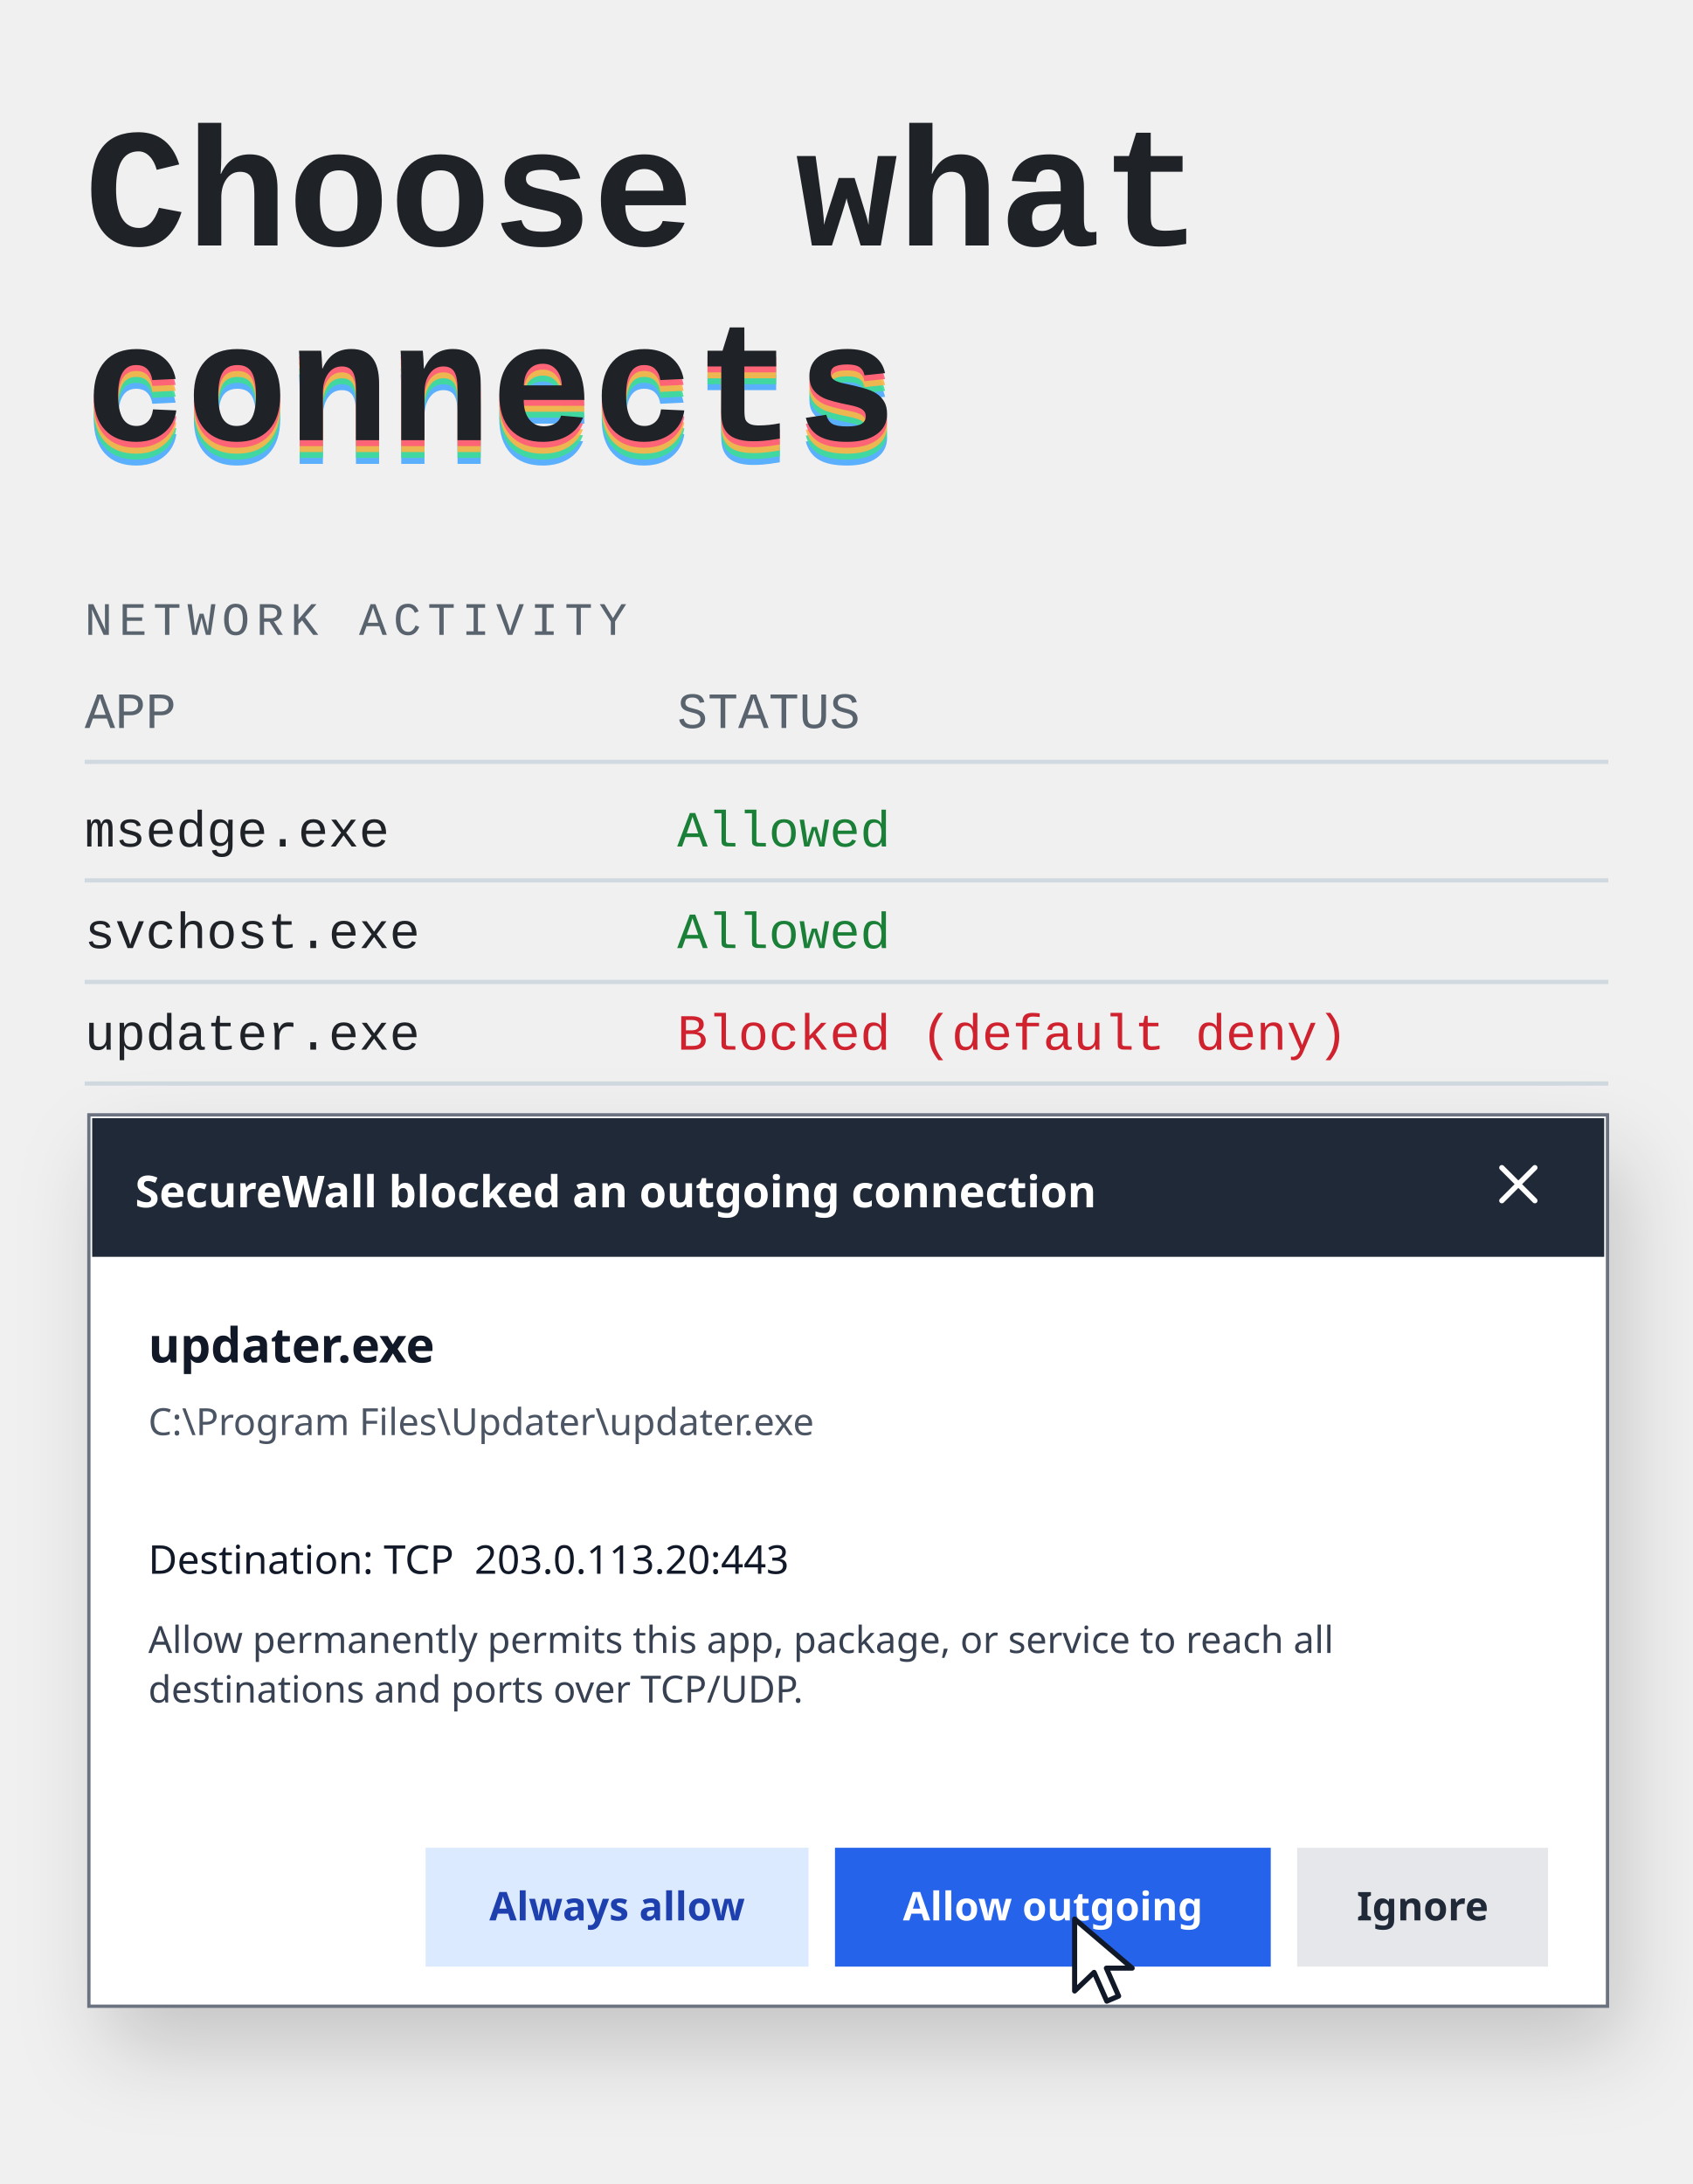
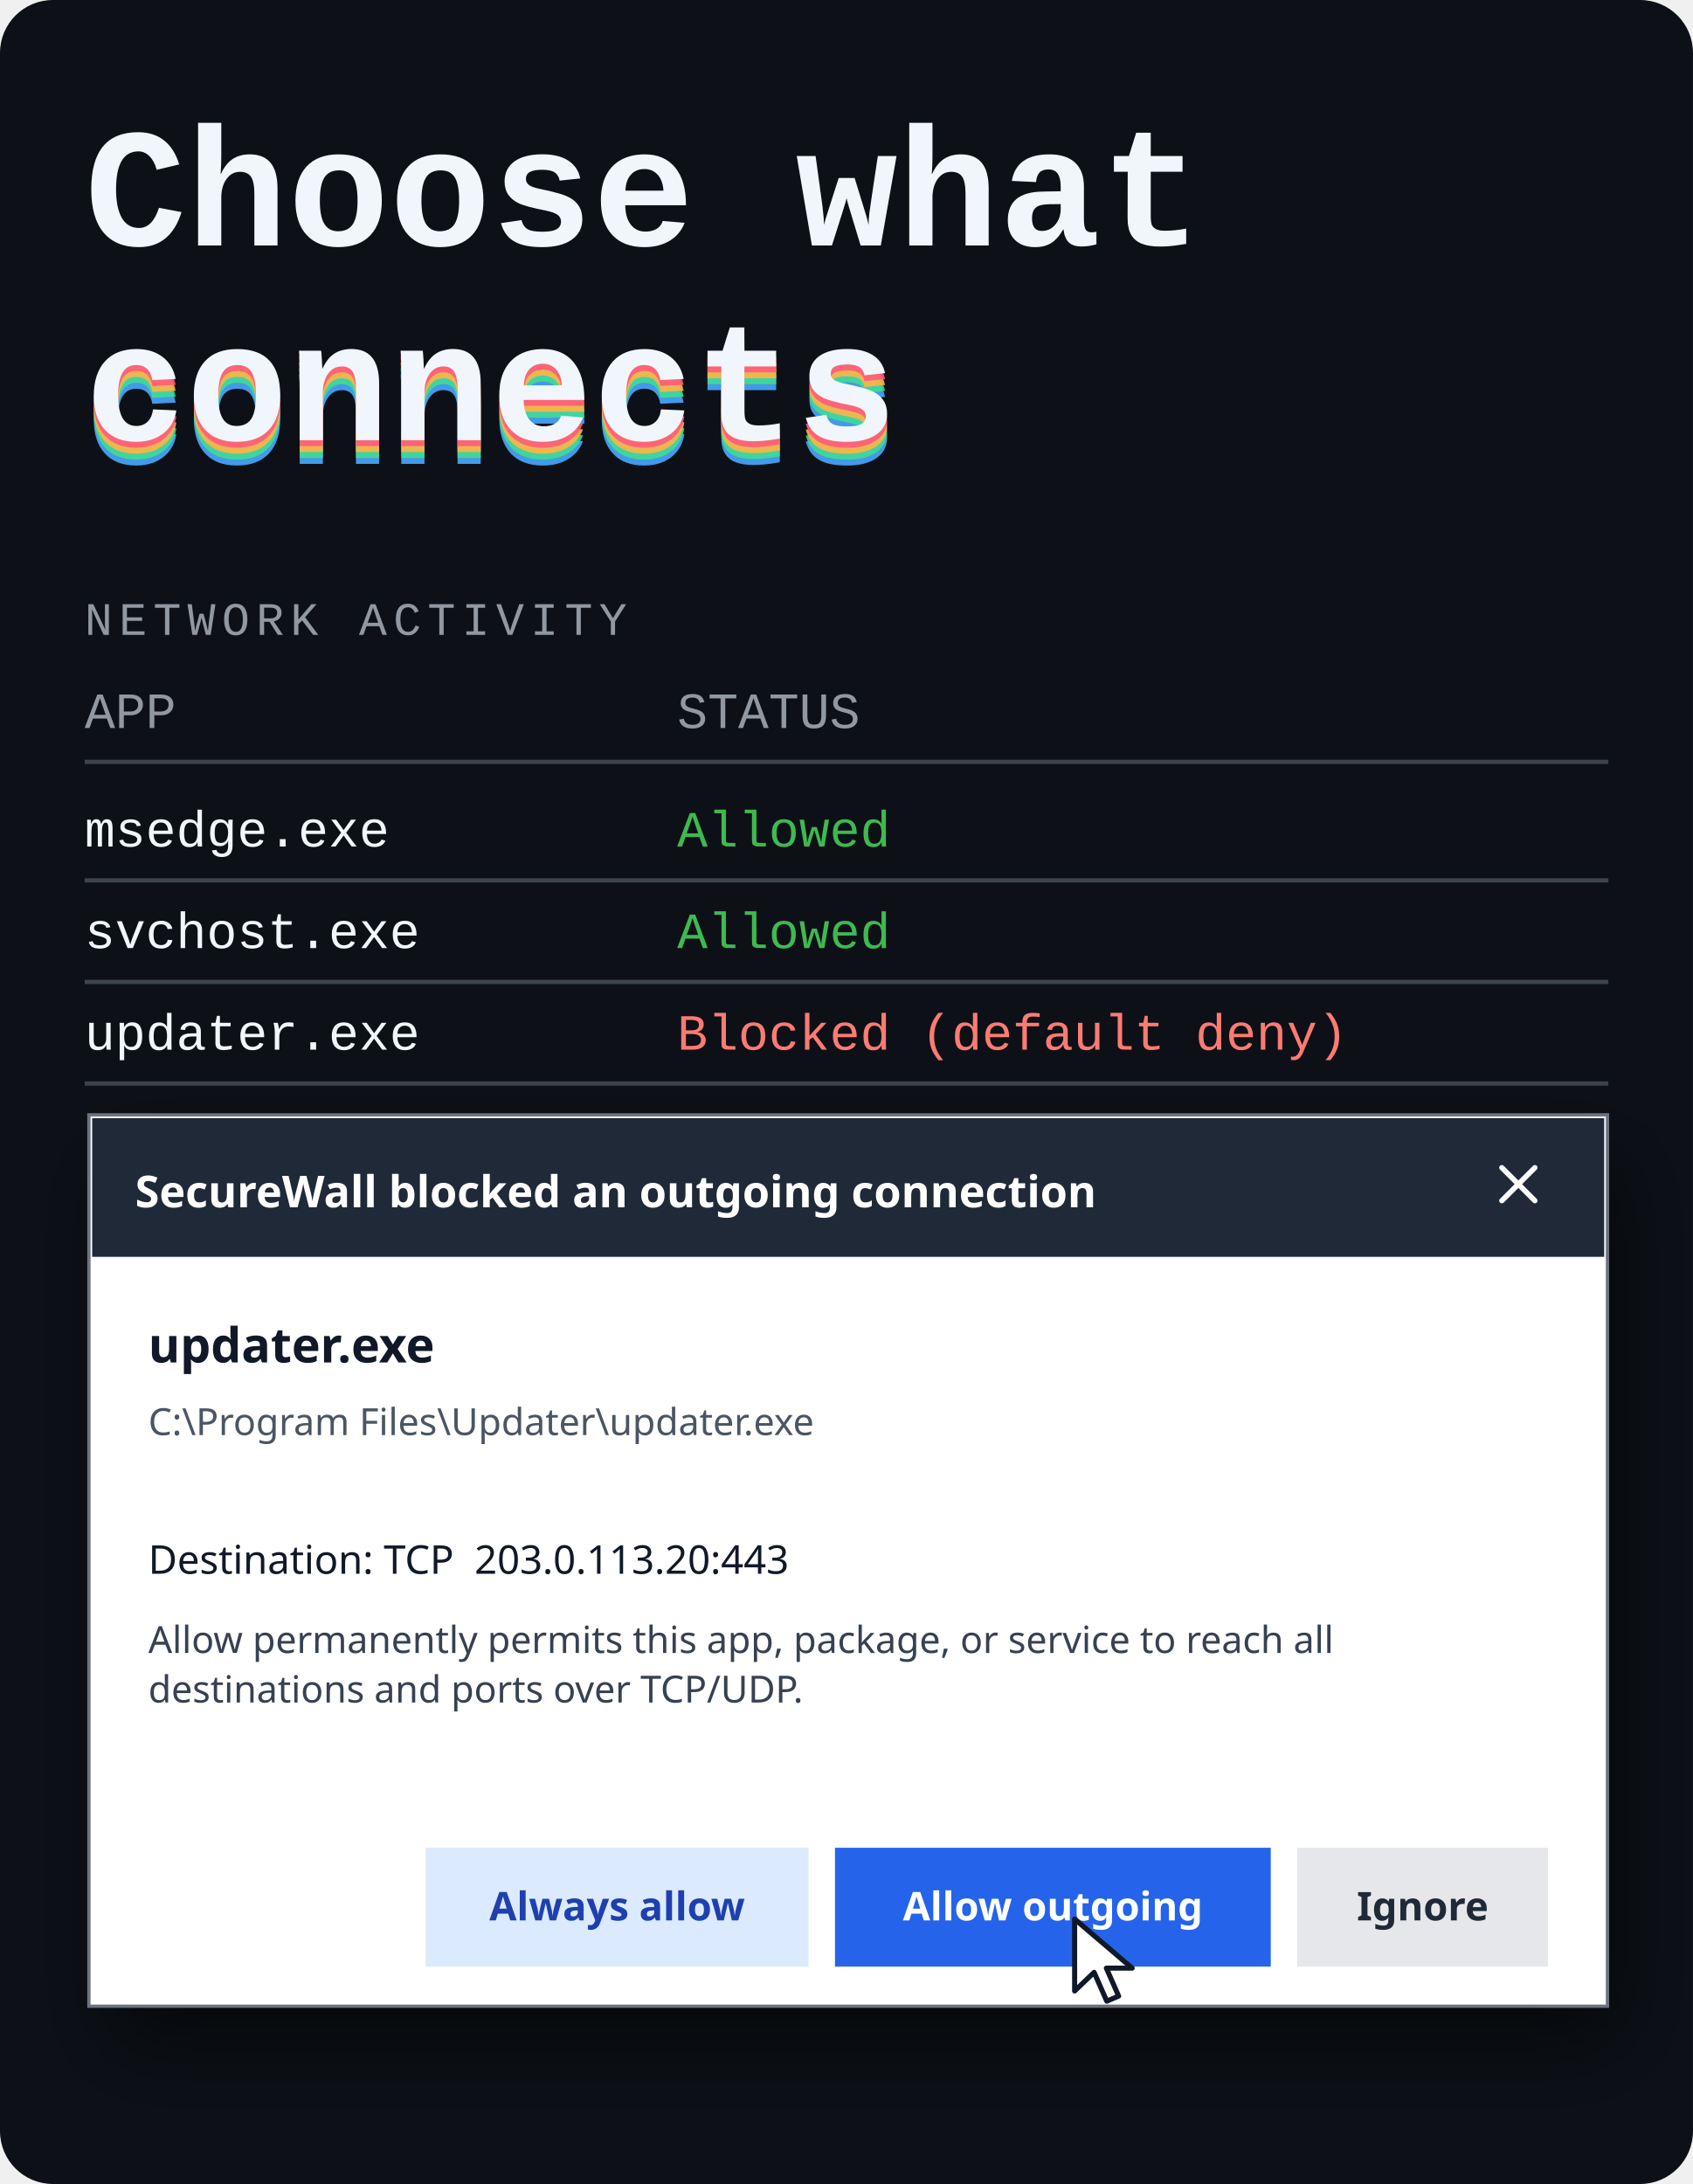
<svg xmlns="http://www.w3.org/2000/svg" viewBox="0 0 400 516" width="400" height="516" role="img" aria-label="Animated illustration: SecureWall lists updater.exe as &quot;Blocked (default deny)&quot; in Network Activity, shows its &quot;SecureWall blocked an outgoing connection&quot; popup in the corner of the screen, the cursor clicks &quot;Allow outgoing&quot;, and the app's next connection is listed as &quot;Allowed&quot;.">
  <style>
-   .ink{fill:#1f2328} .mute{fill:#59636e} .blk{fill:#cf222e} .alw{fill:#1a7f37}
+   .ink{fill:#f0f6fc} .mute{fill:#9198a1} .blk{fill:#ff7b72} .alw{fill:#3fb950}
  .rb{animation:rb 10s linear infinite}
  .ra{opacity:0;animation:ra 10s linear infinite}
  .pop{animation:pop 10s cubic-bezier(.2,.7,.2,1) infinite}
  .cur{animation:cur 10s ease-in-out infinite}
  .press{animation:press 10s linear infinite}
  @keyframes rb{0%,4%{opacity:0}8%,92%{opacity:1}97%,100%{opacity:0}}
  @keyframes ra{0%,56%{opacity:0}60%,92%{opacity:1}97%,100%{opacity:0}}
  @keyframes pop{0%,10%{opacity:0;transform:translateY(28px)}17%,46%{opacity:1;transform:translateY(0)}52%,100%{opacity:0;transform:translateY(28px)}}
-   @keyframes cur{0%,18%{opacity:0;transform:translate(60px,70px)}22%{opacity:1}36%,46%{opacity:1;transform:translate(0,0)}52%,100%{opacity:0;transform:translate(0,0)}}
+   @keyframes cur{0%,18%{opacity:0;transform:translate(60px,30px)}22%{opacity:1}36%,46%{opacity:1;transform:translate(0,0)}52%,100%{opacity:0;transform:translate(0,0)}}
  @keyframes press{0%,39%{opacity:0}40%,45%{opacity:.28}46%,100%{opacity:0}}
  @media (prefers-reduced-motion:reduce){
    .rb,.ra,.pop,.cur,.press{animation:none!important}
    .rb,.pop,.cur{opacity:1;transform:none}
    .ra,.press{opacity:0}
  }
</style>
  <defs>
    <filter id="sh" x="-20%" y="-20%" width="140%" height="150%">
      <feGaussianBlur stdDeviation="10" />
    </filter>
  </defs>
+   <rect x="0.5" y="0.5" width="399" height="515" rx="12" fill="#0d1117" stroke="#0d1117" />
  <g font-family="ui-monospace,'Cascadia Mono','SF Mono',Menlo,Consolas,'Liberation Mono',monospace" font-size="40" font-weight="700">
    <text class="ink" x="20" y="58">Choose what</text>
    <text x="20" y="109.6" fill="#4aa8ff" opacity="0.9">connects</text>
    <text x="20" y="108.2" fill="#3ddc97" opacity="0.9">connects</text>
    <text x="20" y="106.8" fill="#ffb347" opacity="0.9">connects</text>
    <text x="20" y="105.4" fill="#ff5c7a" opacity="0.9">connects</text>
    <text class="ink" x="20" y="104">connects</text>
  </g>
  <g font-family="ui-monospace,'Cascadia Mono','SF Mono',Menlo,Consolas,'Liberation Mono',monospace" font-size="12">
    <text class="mute" x="20" y="150" font-size="11" letter-spacing="1.5">NETWORK ACTIVITY</text>
    <text class="mute" x="20" y="172">APP</text>
    <text class="mute" x="160" y="172">STATUS</text>
-     <line x1="20" x2="380" y1="180" y2="180" stroke="#d1d9e0" />
+     <line x1="20" x2="380" y1="180" y2="180" stroke="#3d444d" />
    <text class="ink" x="20" y="200">msedge.exe</text>
    <text class="alw" x="160" y="200">Allowed</text>
-     <line x1="20" x2="380" y1="208" y2="208" stroke="#d1d9e0" />
+     <line x1="20" x2="380" y1="208" y2="208" stroke="#3d444d" />
    <text class="ink" x="20" y="224">svchost.exe</text>
    <text class="alw" x="160" y="224">Allowed</text>
-     <line x1="20" x2="380" y1="232" y2="232" stroke="#d1d9e0" />
+     <line x1="20" x2="380" y1="232" y2="232" stroke="#3d444d" />
    <g class="rb">
      <text class="ink" x="20" y="248">updater.exe</text>
      <text class="blk" x="160" y="248">Blocked (default deny)</text>
-       <line x1="20" x2="380" y1="256" y2="256" stroke="#d1d9e0" />
+       <line x1="20" x2="380" y1="256" y2="256" stroke="#3d444d" />
    </g>
    <g class="ra">
      <text class="ink" x="20" y="272">updater.exe</text>
      <text class="alw" x="160" y="272">Allowed</text>
-       <line x1="20" x2="380" y1="280" y2="280" stroke="#d1d9e0" />
+       <line x1="20" x2="380" y1="280" y2="280" stroke="#3d444d" />
    </g>
  </g>
  <g class="pop">
-     <rect x="25" y="273.4" width="358.8" height="210.6" fill="#000" opacity="0.18" filter="url(#sh)" />
+     <rect x="25" y="273.4" width="358.8" height="210.6" fill="#000" opacity="0.55" filter="url(#sh)" />
    <g transform="translate(21 263.4) scale(0.78)">
      <rect x="0" y="0" width="460" height="270" fill="#FFFFFF" stroke="#6B7280" stroke-width="1" />
      <rect x="1" y="1" width="458" height="42" fill="#1F2937" />
      <text x="14" y="28" fill="#FFFFFF" font-family="'Segoe UI',-apple-system,BlinkMacSystemFont,'Noto Sans',Helvetica,Arial,sans-serif" font-size="13.333" font-weight="600">SecureWall blocked an outgoing connection</text>
      <path d="M428 16l10 10m0 -10l-10 10" stroke="#FFFFFF" stroke-width="1.6" stroke-linecap="round" />
      <text x="18" y="75" fill="#111827" font-family="'Segoe UI',-apple-system,BlinkMacSystemFont,'Noto Sans',Helvetica,Arial,sans-serif" font-size="14.667" font-weight="600">updater.exe</text>
      <text x="18" y="97" fill="#4B5563" font-family="'Segoe UI',-apple-system,BlinkMacSystemFont,'Noto Sans',Helvetica,Arial,sans-serif" font-size="11.333">C:\Program Files\Updater\updater.exe</text>
      <text x="18" y="139" fill="#111827" font-family="'Segoe UI',-apple-system,BlinkMacSystemFont,'Noto Sans',Helvetica,Arial,sans-serif" font-size="12" xml:space="preserve">Destination: TCP  203.0.113.20:443</text>
      <text x="18" y="163" fill="#374151" font-family="'Segoe UI',-apple-system,BlinkMacSystemFont,'Noto Sans',Helvetica,Arial,sans-serif" font-size="11.333">Allow permanently permits this app, package, or service to reach all</text>
      <text x="18" y="178" fill="#374151" font-family="'Segoe UI',-apple-system,BlinkMacSystemFont,'Noto Sans',Helvetica,Arial,sans-serif" font-size="11.333">destinations and ports over TCP/UDP.</text>
      <rect x="102" y="222" width="116" height="36" fill="#DBEAFE" />
      <text x="160" y="244" fill="#1E40AF" font-family="'Segoe UI',-apple-system,BlinkMacSystemFont,'Noto Sans',Helvetica,Arial,sans-serif" font-size="12" font-weight="600" text-anchor="middle">Always allow</text>
      <rect x="226" y="222" width="132" height="36" fill="#2563EB" />
      <rect class="press" x="226" y="222" width="132" height="36" fill="#000" opacity="0" />
      <text x="292" y="244" fill="#FFFFFF" font-family="'Segoe UI',-apple-system,BlinkMacSystemFont,'Noto Sans',Helvetica,Arial,sans-serif" font-size="12" font-weight="600" text-anchor="middle">Allow outgoing</text>
      <rect x="366" y="222" width="76" height="36" fill="#E5E7EB" />
      <text x="404" y="244" fill="#1F2937" font-family="'Segoe UI',-apple-system,BlinkMacSystemFont,'Noto Sans',Helvetica,Arial,sans-serif" font-size="12" font-weight="600" text-anchor="middle">Ignore</text>
    </g>
  </g>
  <g class="cur">
    <path transform="translate(253.9 453.4)" d="M0 0L0 17L4.6 12.6L7.6 19.4L10.4 18.2L7.5 11.6L13.6 11.6Z" fill="#FFFFFF" stroke="#111827" stroke-width="1.2" stroke-linejoin="round" />
  </g>
</svg>
